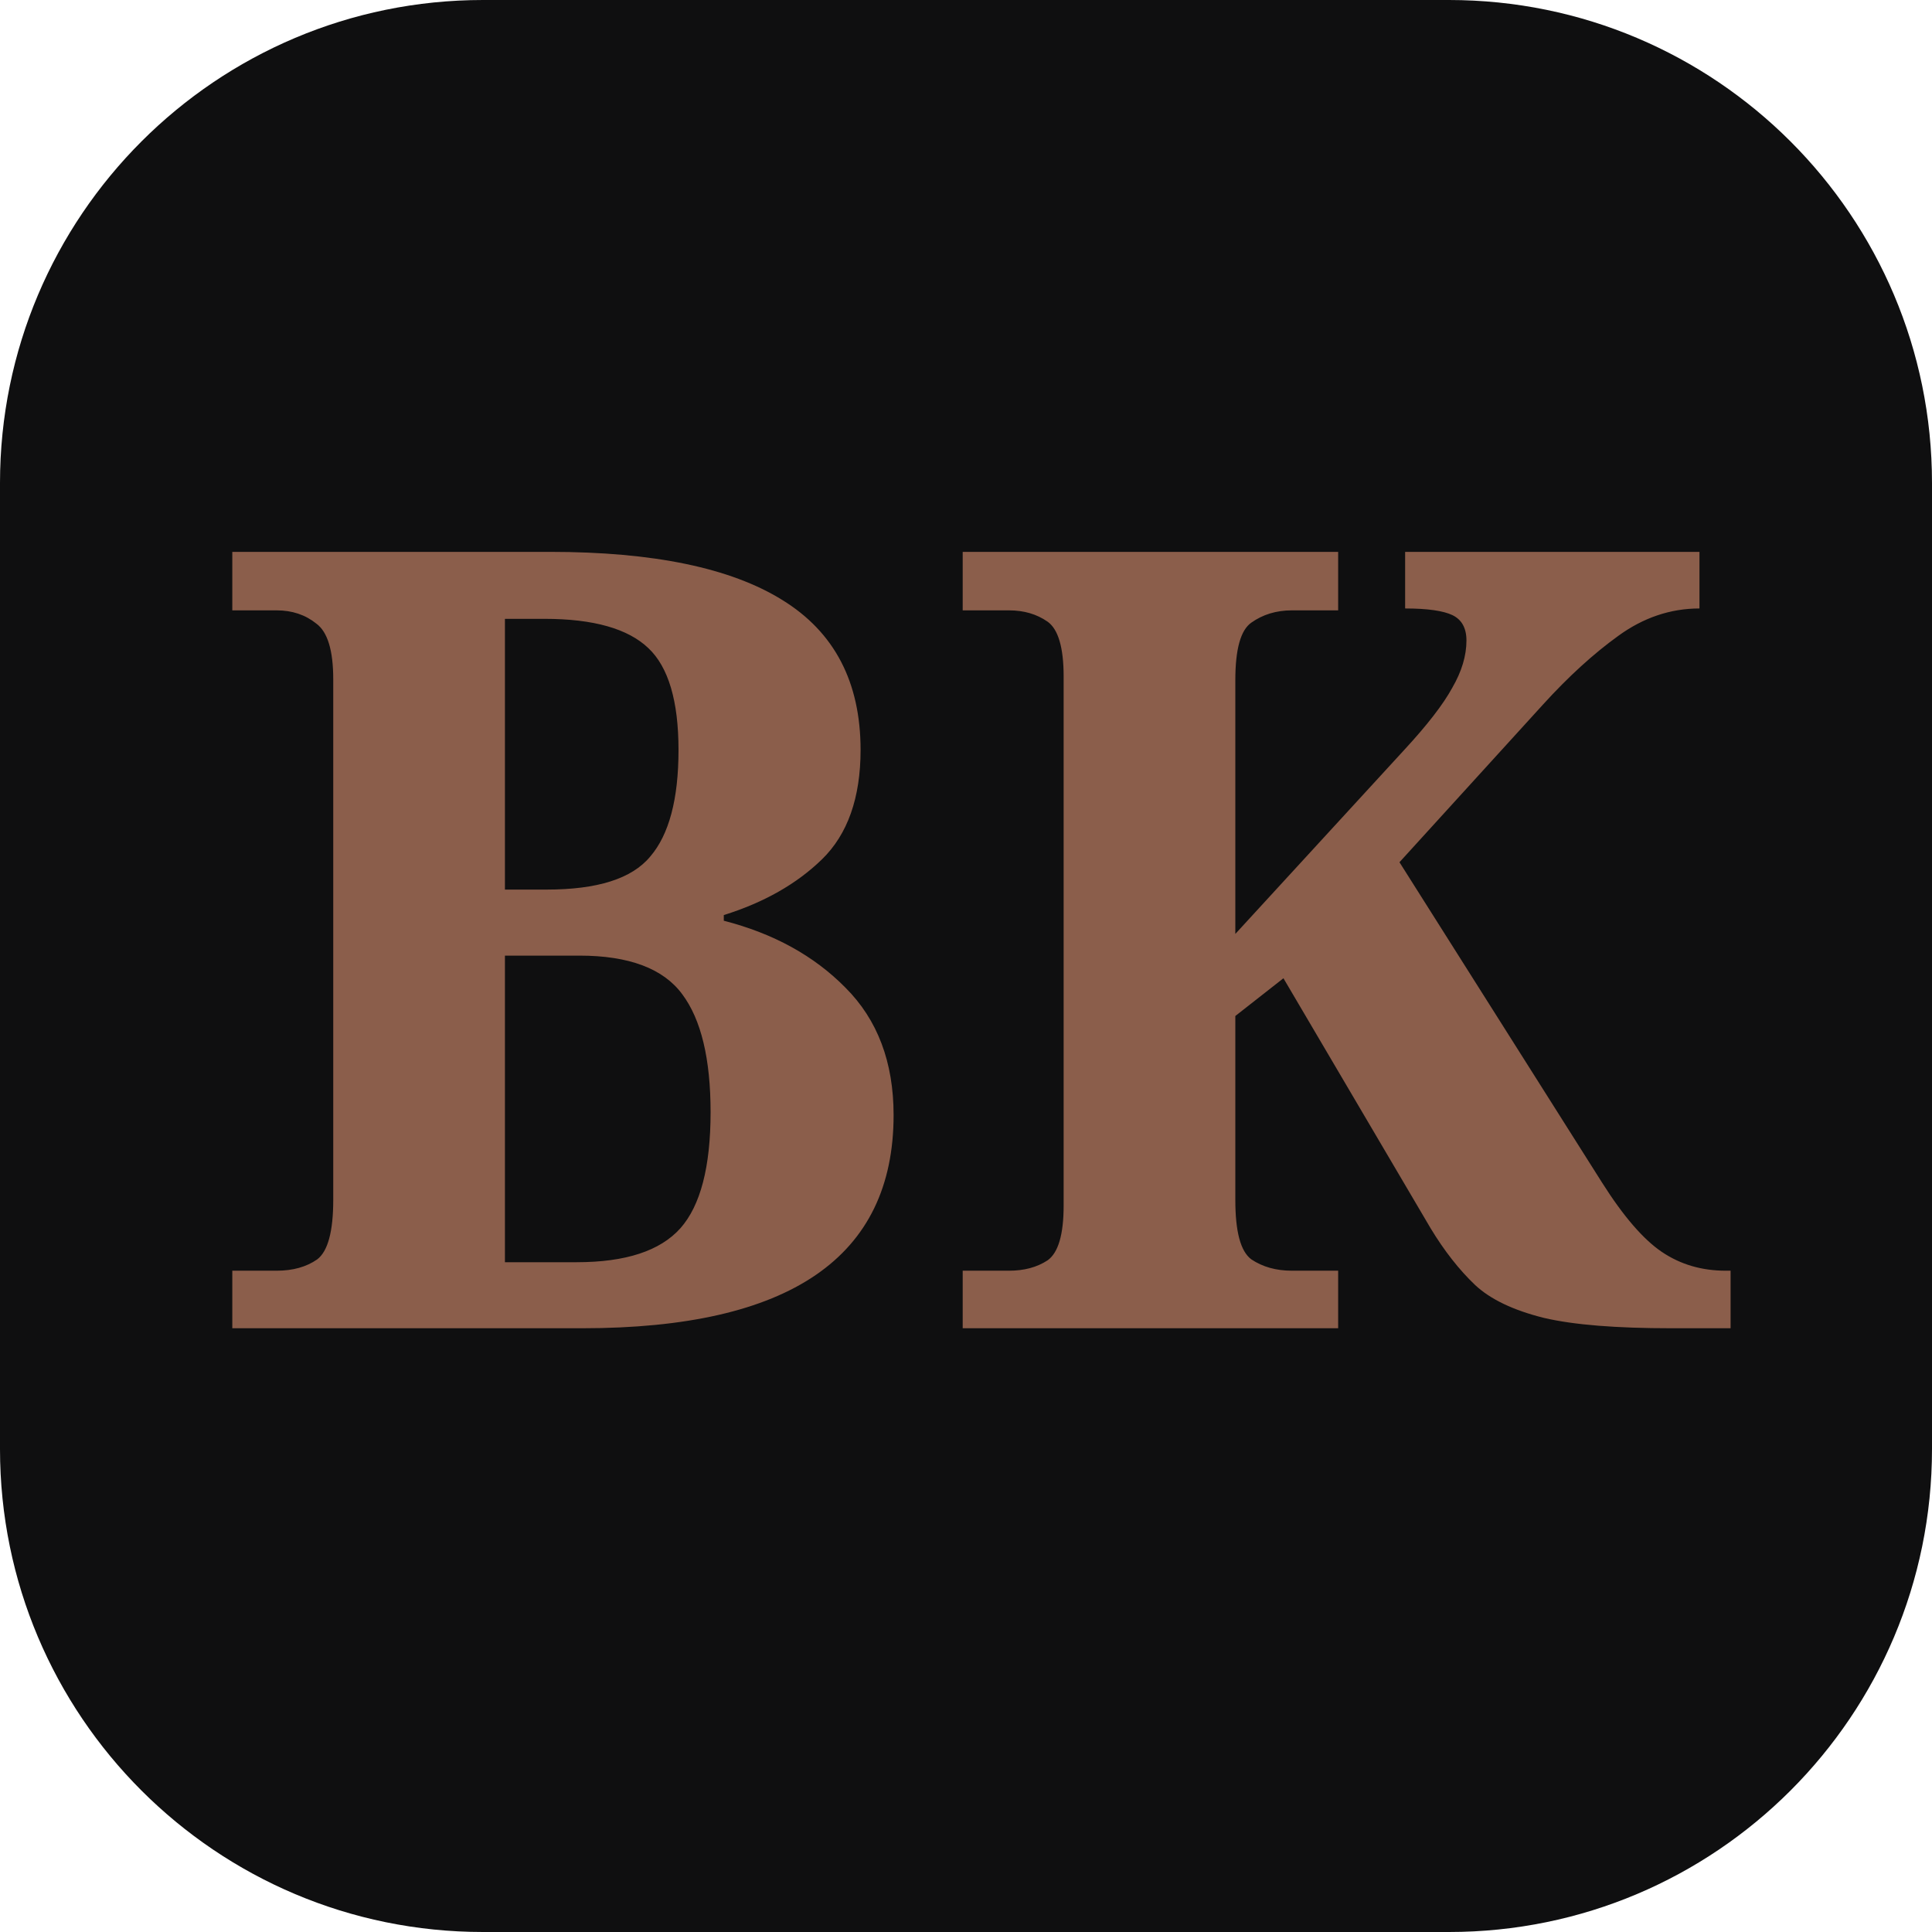
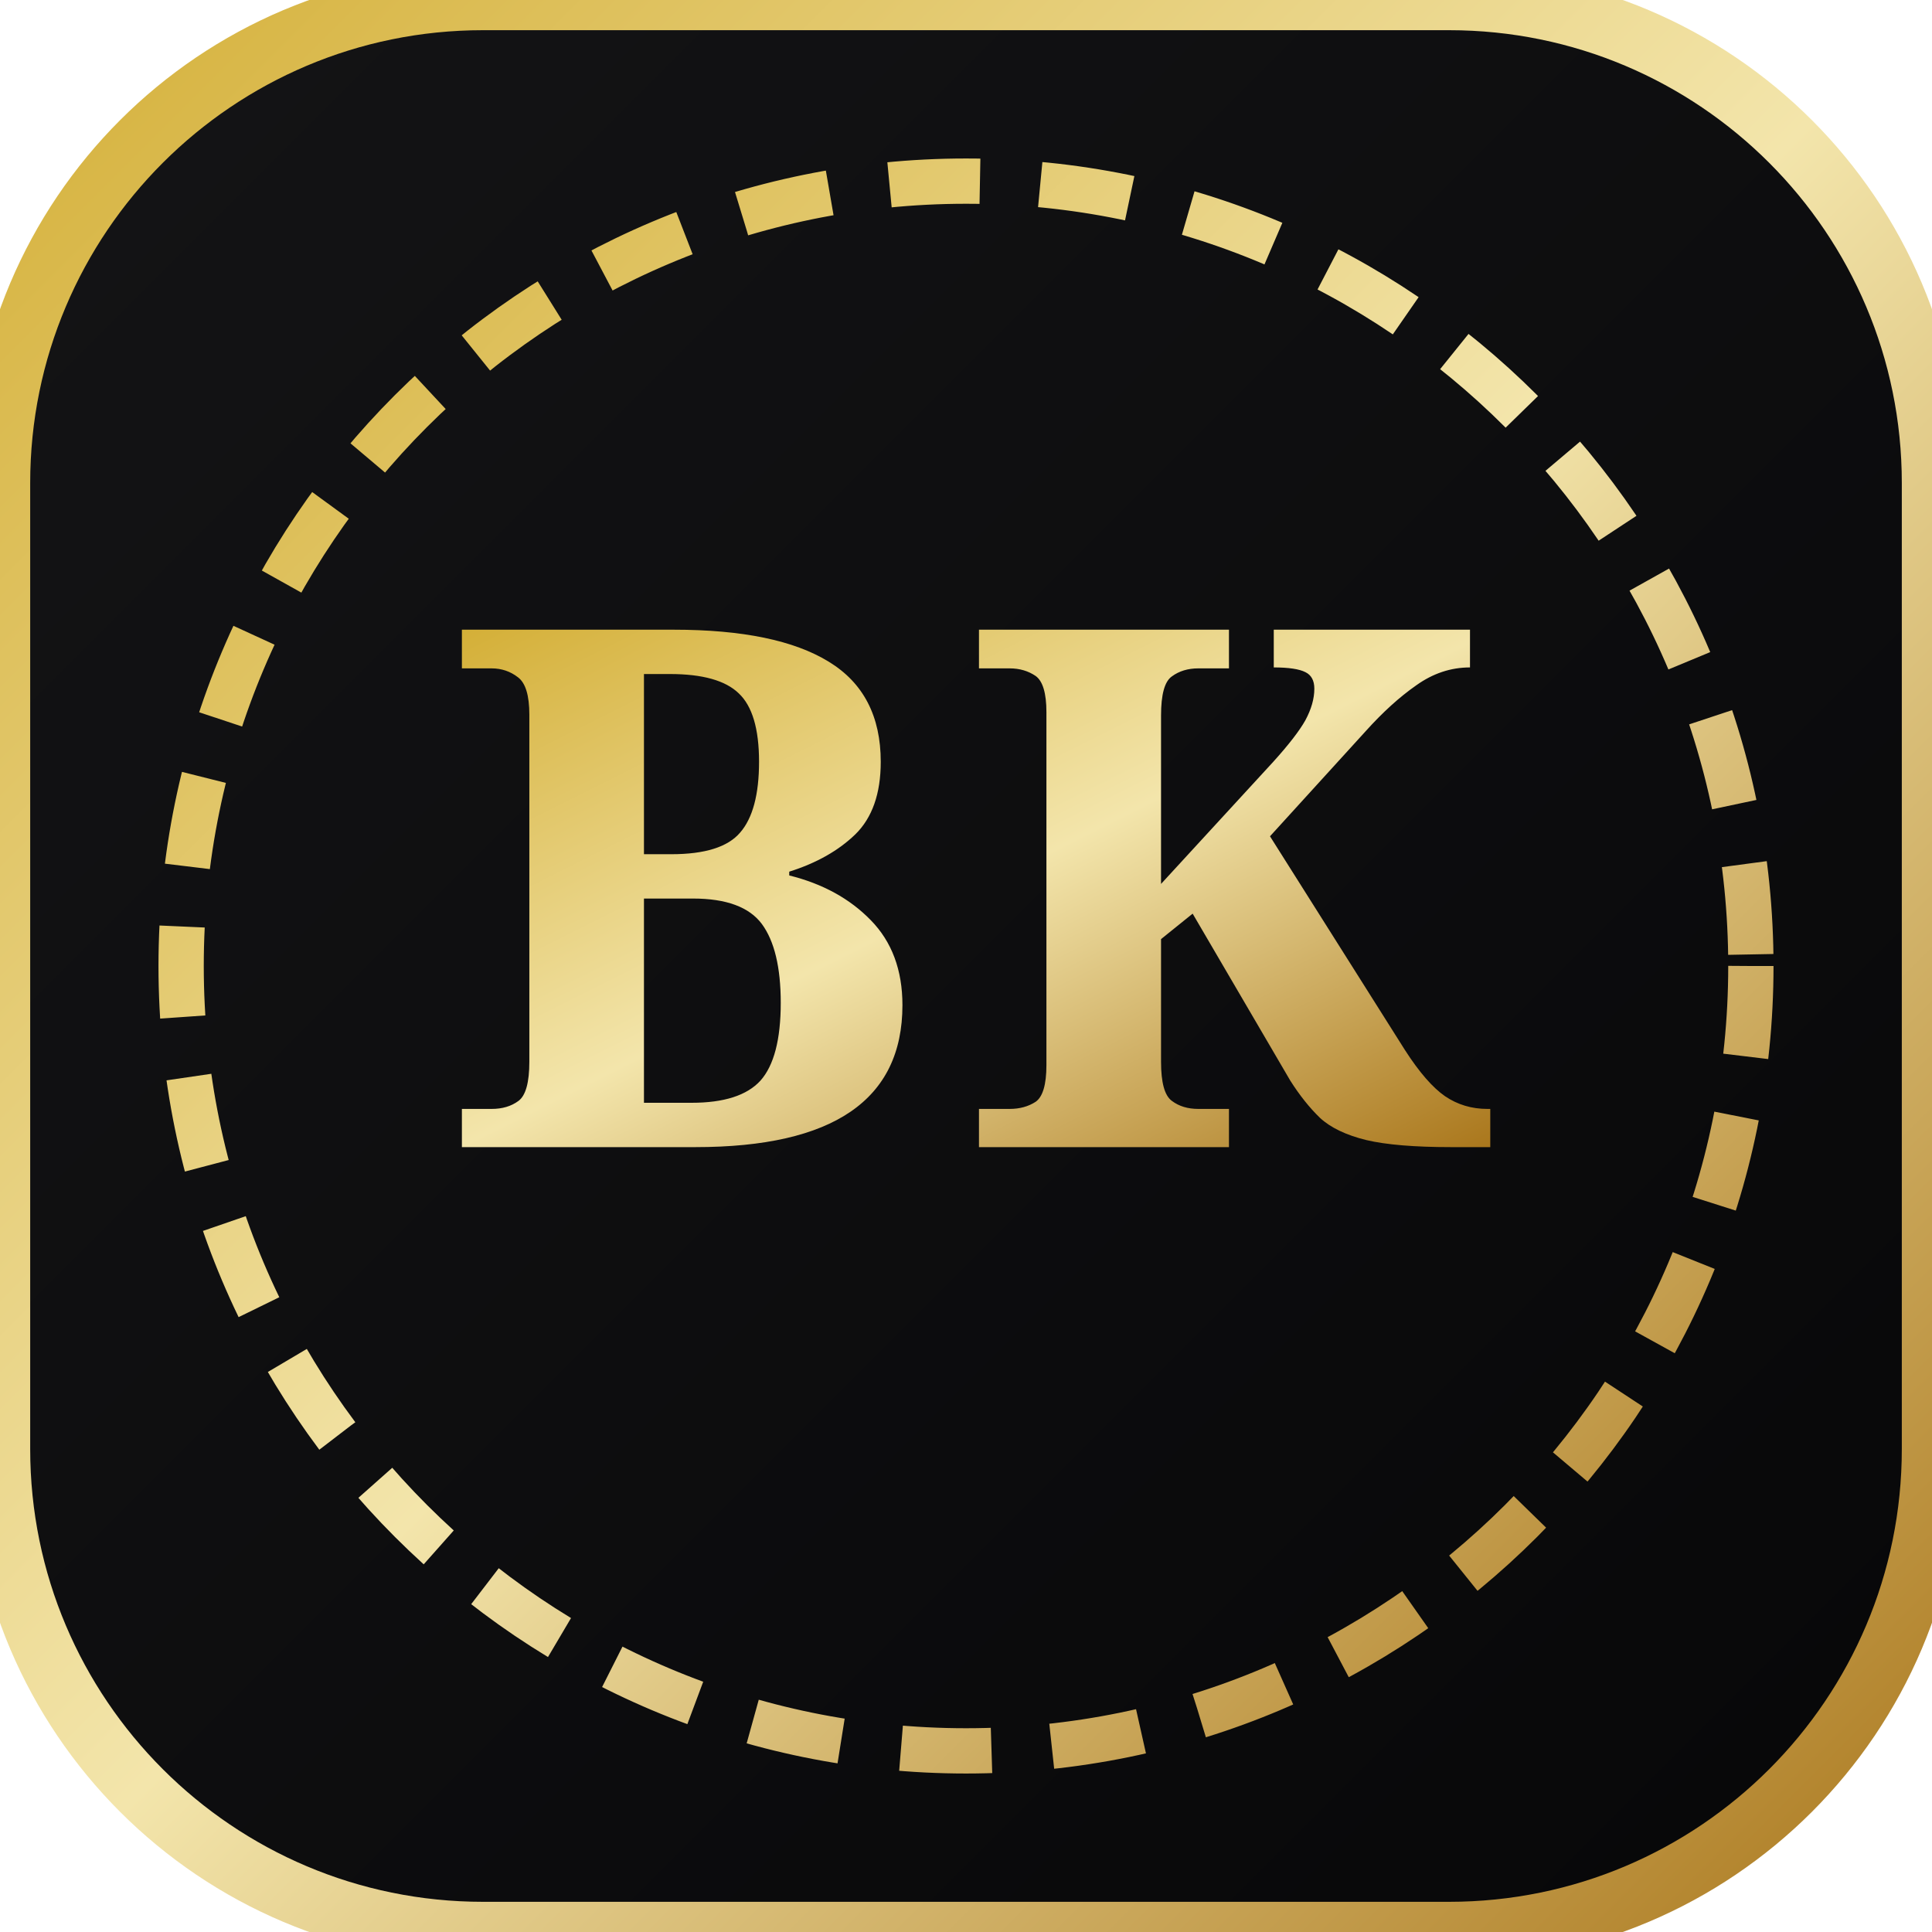
- <svg xmlns="http://www.w3.org/2000/svg" viewBox="0 0 32 32" width="32" height="32">
-   <rect width="32" height="32" rx="8" fill="#0F0F10" />
-   <text x="16" y="22" font-family="Playfair Display, serif" font-size="18" font-weight="700" fill="#8B5E4B" text-anchor="middle">BK</text>
+ <svg xmlns="http://www.w3.org/2000/svg" viewBox="0 0 64 64" width="64" height="64">
+   <defs>
+     <linearGradient id="goldGrad" x1="0%" y1="0%" x2="100%" y2="100%">
+       <stop offset="0%" stop-color="#D4AF37" />
+       <stop offset="50%" stop-color="#F3E5AB" />
+       <stop offset="100%" stop-color="#AA771C" />
+     </linearGradient>
+     <linearGradient id="bgGrad" x1="0%" y1="0%" x2="100%" y2="100%">
+       <stop offset="0%" stop-color="#141416" />
+       <stop offset="100%" stop-color="#070708" />
+     </linearGradient>
+   </defs>
+   <rect width="64" height="64" rx="16" fill="url(#bgGrad)" stroke="url(#goldGrad)" stroke-width="2" />
+   <circle cx="32" cy="32" r="26" fill="none" stroke="url(#goldGrad)" stroke-width="1.5" stroke-dasharray="3 2" />
+   <text x="32" y="38" font-family="'Cinzel', 'Playfair Display', serif" font-size="24" font-weight="900" fill="url(#goldGrad)" text-anchor="middle" letter-spacing="1">BK</text>
</svg>
